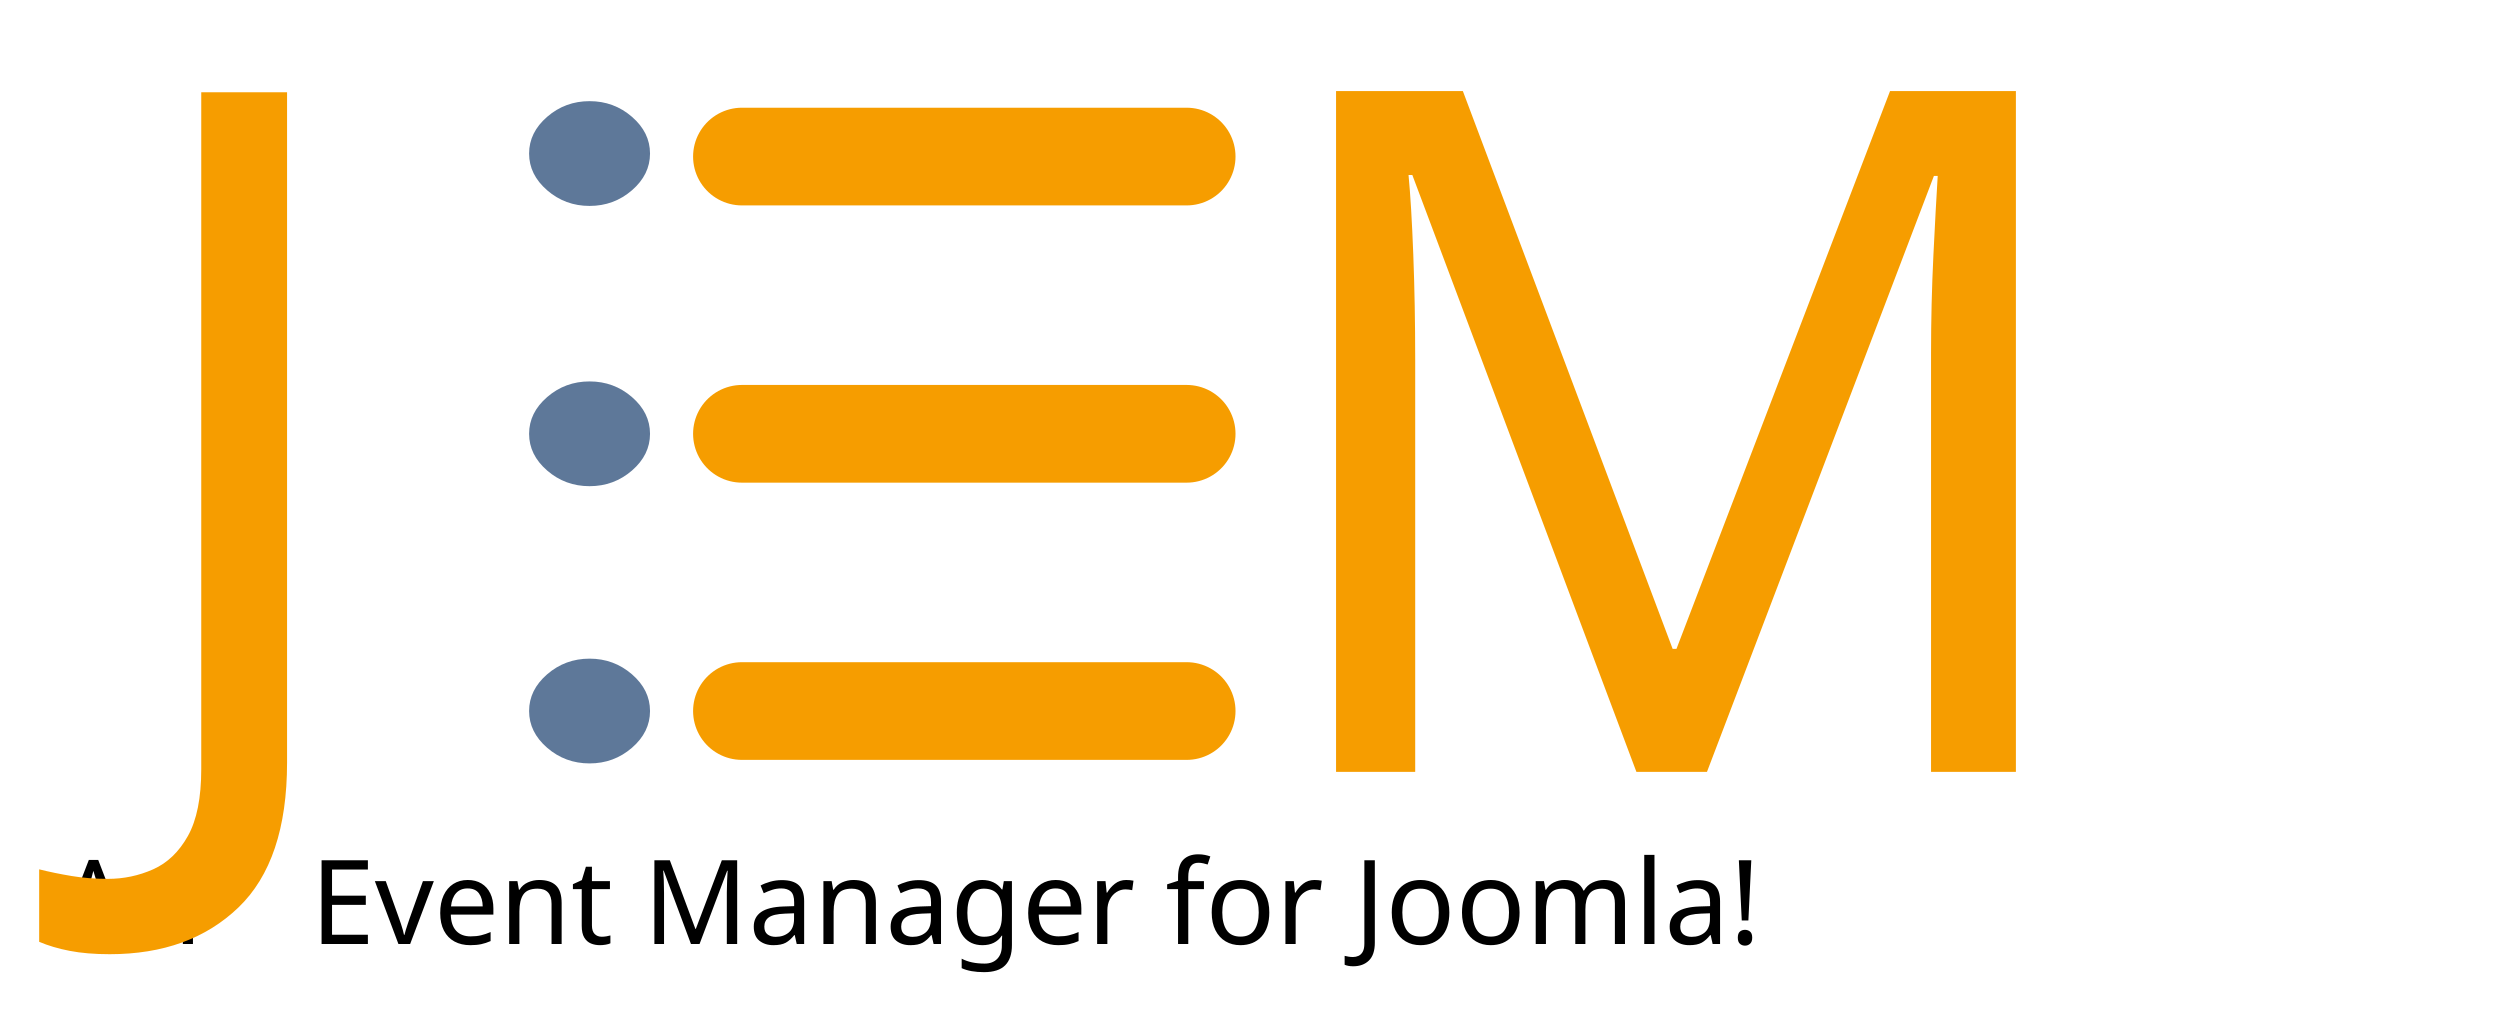
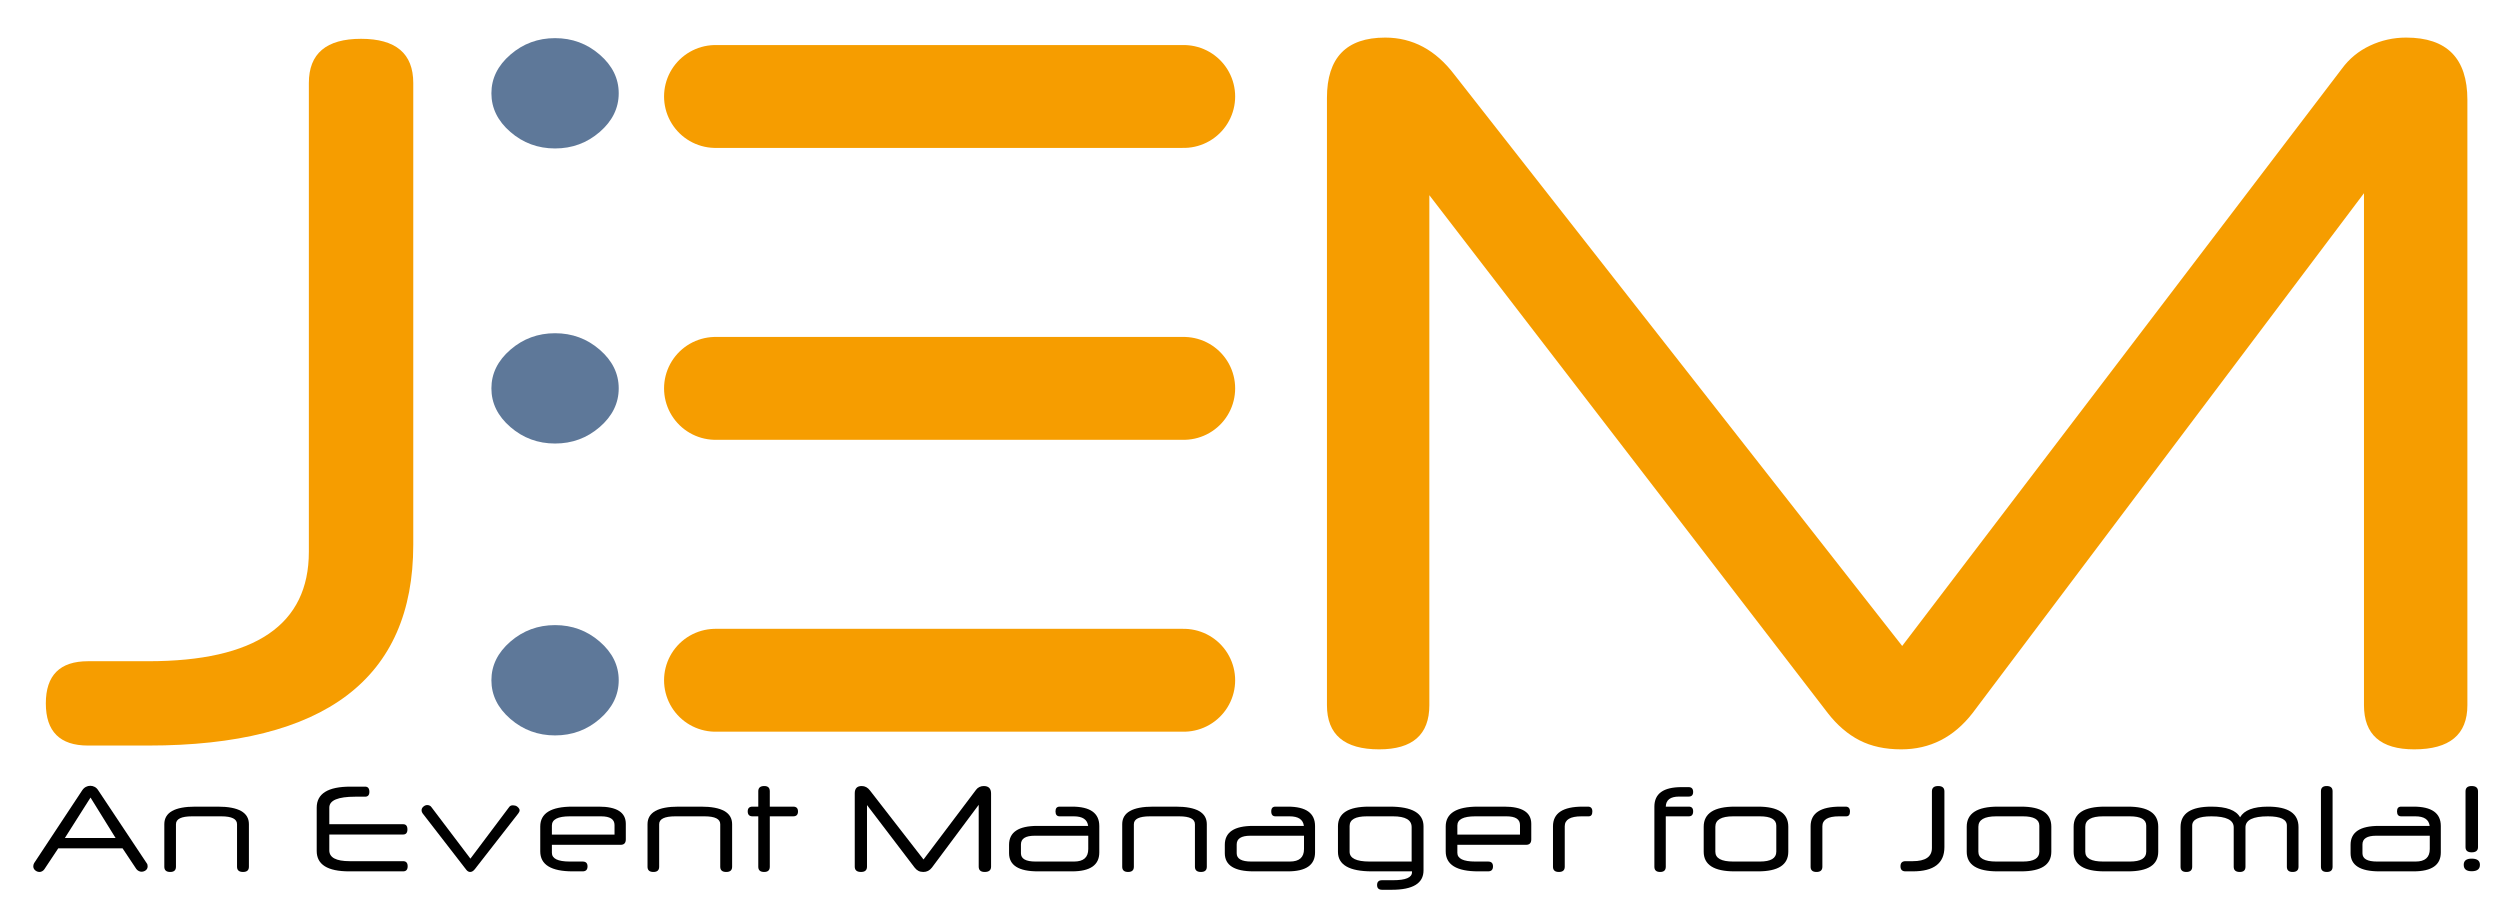
- <svg xmlns="http://www.w3.org/2000/svg" width="100%" height="100%" viewBox="0 0 2150 872" version="1.1" xml:space="preserve" style="fill-rule:evenodd;clip-rule:evenodd;stroke-linecap:round;stroke-miterlimit:2;">
-   <g transform="matrix(1,0,0,1,8,8)">
-     <g id="ArtBoard1" transform="matrix(10.2288,0,0,3.80993,-1210.62,-254.597)">
-       <rect x="118.355" y="66.824" width="208.539" height="224.482" style="fill:none;" />
-       <g transform="matrix(0.0732005,0,0,0.198511,122.317,277.812)">
-         <text x="0px" y="0px" style="font-family:'NeuropolXFree', 'Neuropol X Free';font-size:133.333px;">An<tspan x="256.933px 307.466px 431.733px 555.866px 675.066px 793.866px 854.796px 905.336px 1081.6px 1202.54px 1321.34px 1442.27px 1562px 1681.2px 1742.67px 1793.2px 1848.67px 1967.47px 2028.94px 2079.47px 2140.94px 2259.74px 2378.54px 2534.54px 2572.27px 2693.2px " y="0px 0px 0px 0px 0px 0px 0px 0px 0px 0px 0px 0px 0px 0px 0px 0px 0px 0px 0px 0px 0px 0px 0px 0px 0px 0px "> Event Manager for Joomla!</tspan>
-         </text>
-       </g>
-       <g transform="matrix(0.0977636,0,0,0.262472,106.819,49.7505)">
-         <g transform="matrix(1.01971,0,0,1.01971,-21.5109,-376.639)">
-           <g transform="matrix(804.154,0,0,804.154,2248.88,1076.3)">
-                     </g>
-           <text x="1177.75px" y="1076.3px" style="font-family:'NeuropolXFree', 'Neuropol X Free';font-size:804.154px;fill:rgb(246,157,0);">M</text>
+ <svg xmlns="http://www.w3.org/2000/svg" width="100%" height="100%" viewBox="0 0 2690 978" version="1.1" xml:space="preserve" style="fill-rule:evenodd;clip-rule:evenodd;stroke-linecap:round;stroke-miterlimit:2;">
+   <g id="ArtBoard1" transform="matrix(0.987411,0,0,0.977738,-103.718,0)">
+     <rect x="105.04" y="0" width="2723.75" height="1000" style="fill:none;" />
+     <clipPath id="_clip1">
+       <rect x="105.04" y="0" width="2723.75" height="1000" />
+     </clipPath>
+     <g clip-path="url(#_clip1)">
+       <g id="svg" transform="matrix(1.01275,0,0,1.02277,-57.3973,0)">
+         <g transform="matrix(0.968339,0,0,0.97812,192.721,937.581)">
+           <path d="M38.667,-36.667L95.066,-36.667L67.2,-81.2L38.667,-36.667ZM102.8,-25.333L31.333,-25.333L15.867,-2.267C15.156,-1.289 14.311,-0.556 13.333,-0.067C12.356,0.422 11.467,0.667 10.667,0.667C8.8,0.667 7.156,0.067 5.733,-1.133C4.311,-2.333 3.6,-3.822 3.6,-5.6C3.6,-6.756 3.911,-7.911 4.533,-9.067L58,-89.2C59.155,-90.889 60.511,-92.133 62.067,-92.933C63.622,-93.733 65.244,-94.133 66.933,-94.133C68.622,-94.133 70.244,-93.733 71.8,-92.933C73.355,-92.133 74.666,-90.889 75.733,-89.2L129.466,-9.2C130,-8.578 130.333,-7.933 130.466,-7.267C130.6,-6.6 130.666,-6.044 130.666,-5.6C130.666,-3.733 129.977,-2.267 128.6,-1.2C127.222,-0.133 125.6,0.4 123.733,0.4C122.844,0.4 121.889,0.156 120.866,-0.333C119.844,-0.822 118.933,-1.556 118.133,-2.533L102.8,-25.333Z" style="fill-rule:nonzero;" />
+           <path d="M243.199,-5.067C243.199,-1.244 241.022,0.667 236.666,0.667C232.222,0.667 229.999,-1.244 229.999,-5.067L229.999,-51.867C229.999,-57.644 224.177,-60.533 212.533,-60.533L180,-60.533C168.088,-60.533 162.133,-57.644 162.133,-51.867L162.133,-5.067C162.133,-1.244 160,0.667 155.733,0.667C151.377,0.667 149.2,-1.244 149.2,-5.067L149.2,-51.867C149.2,-64.755 160.666,-71.2 183.6,-71.2L208.666,-71.2C231.688,-71.2 243.199,-64.755 243.199,-51.867L243.199,-5.067Z" style="fill-rule:nonzero;" />
+           <path d="M332.533,-51.867L414.532,-51.867C417.732,-51.867 419.332,-49.955 419.332,-46.133C419.332,-42.4 417.732,-40.533 414.532,-40.533L332.533,-40.533L332.533,-23.067C332.533,-15.156 340.088,-11.2 355.199,-11.2L414.532,-11.2C417.91,-11.2 419.599,-9.333 419.599,-5.6C419.599,-1.867 417.91,0 414.532,0L354.666,0C330.577,0 318.533,-7.467 318.533,-22.4L318.533,-70.133C318.533,-77.778 321.644,-83.533 327.866,-87.4C334.088,-91.266 343.466,-93.2 355.999,-93.2L372.266,-93.2C375.466,-93.2 377.066,-91.289 377.066,-87.466C377.066,-83.911 375.466,-82.133 372.266,-82.133L361.333,-82.133C342.133,-82.133 332.533,-78.133 332.533,-70.133L332.533,-51.867Z" style="fill-rule:nonzero;" />
+           <path d="M494.132,-2.267C492.532,-0.311 490.844,0.667 489.066,0.667C487.377,0.667 485.866,-0.222 484.533,-2L436.266,-63.733C435.466,-64.711 435.066,-65.867 435.066,-67.2C435.066,-68.711 435.733,-70.044 437.066,-71.2C438.399,-72.355 439.822,-72.933 441.333,-72.933C442.222,-72.933 443.088,-72.755 443.933,-72.4C444.777,-72.044 445.466,-71.466 445.999,-70.666L489.332,-14L532.532,-70.933C533.421,-72.089 534.755,-72.666 536.532,-72.666C537.332,-72.666 538.177,-72.555 539.066,-72.333C539.955,-72.111 540.755,-71.711 541.466,-71.133C542.177,-70.555 542.777,-69.933 543.266,-69.266C543.755,-68.6 543.999,-67.911 543.999,-67.2C543.999,-66.133 543.51,-64.978 542.532,-63.733L494.132,-2.267Z" style="fill-rule:nonzero;" />
+           <path d="M579.866,-40.4L649.465,-40.4L649.465,-50.933C649.465,-57.333 644.488,-60.533 634.532,-60.533L599.732,-60.533C586.488,-60.533 579.866,-57.155 579.866,-50.4L579.866,-40.4ZM661.999,-35.2C661.999,-31.2 660.088,-29.2 656.265,-29.2L579.866,-29.2L579.866,-20.4C579.866,-14 586.488,-10.8 599.732,-10.8L613.999,-10.8C617.643,-10.8 619.465,-9.022 619.465,-5.467C619.465,-1.822 617.643,0 613.999,0L603.066,0C578.977,0 566.932,-7.333 566.932,-22L566.932,-49.333C566.932,-63.911 578.843,-71.2 602.666,-71.2L631.999,-71.2C651.999,-71.2 661.999,-64.889 661.999,-52.267L661.999,-35.2Z" style="fill-rule:nonzero;" />
+           <path d="M780.132,-5.067C780.132,-1.244 777.954,0.667 773.599,0.667C769.154,0.667 766.932,-1.244 766.932,-5.067L766.932,-51.867C766.932,-57.644 761.11,-60.533 749.465,-60.533L716.932,-60.533C705.021,-60.533 699.066,-57.644 699.066,-51.867L699.066,-5.067C699.066,-1.244 696.932,0.667 692.666,0.667C688.31,0.667 686.132,-1.244 686.132,-5.067L686.132,-51.867C686.132,-64.755 697.599,-71.2 720.532,-71.2L745.599,-71.2C768.621,-71.2 780.132,-64.755 780.132,-51.867L780.132,-5.067Z" style="fill-rule:nonzero;" />
+           <path d="M821.999,-60.533L821.999,-5.067C821.999,-1.244 819.91,0.667 815.732,0.667C811.377,0.667 809.199,-1.244 809.199,-5.067L809.199,-60.533L802.799,-60.533C799.243,-60.533 797.466,-62.355 797.466,-66C797.466,-69.466 799.243,-71.2 802.799,-71.2L809.199,-71.2L809.199,-88.133C809.199,-91.955 811.421,-93.866 815.866,-93.866C819.954,-93.866 821.999,-91.955 821.999,-88.133L821.999,-71.2L847.999,-71.2C851.554,-71.2 853.332,-69.422 853.332,-65.867C853.332,-62.311 851.554,-60.533 847.999,-60.533L821.999,-60.533Z" style="fill-rule:nonzero;" />
+           <path d="M1067.87,-5.2C1067.87,-1.289 1065.51,0.667 1060.8,0.667C1056.36,0.667 1054.13,-1.289 1054.13,-5.2L1054.13,-73.2L1002.13,-4.133C999.647,-0.933 996.491,0.667 992.669,0.667C990.535,0.667 988.691,0.267 987.135,-0.533C985.58,-1.333 984.18,-2.533 982.935,-4.133L930.002,-72.933L930.002,-5.2C930.002,-1.289 927.78,0.667 923.336,0.667C918.713,0.667 916.402,-1.289 916.402,-5.2L916.402,-85.866C916.402,-91.2 918.98,-93.866 924.136,-93.866C927.78,-93.866 930.847,-92.222 933.336,-88.933L992.802,-13.067L1051.2,-89.733C1052.18,-91.066 1053.42,-92.089 1054.93,-92.8C1056.45,-93.511 1058.05,-93.866 1059.74,-93.866C1065.16,-93.866 1067.87,-91.111 1067.87,-85.6L1067.87,-5.2Z" style="fill-rule:nonzero;" />
+           <path d="M1175.86,-39.2L1116.26,-39.2C1106.13,-39.2 1101.06,-36 1101.06,-29.6L1101.06,-19.867C1101.06,-13.822 1106.48,-10.8 1117.33,-10.8L1160.13,-10.8C1170.62,-10.8 1175.86,-15.378 1175.86,-24.533L1175.86,-39.2ZM1188.13,-20.8C1188.13,-6.933 1178.04,0 1157.86,0L1119.86,0C1098.53,0 1087.86,-6.667 1087.86,-20L1087.86,-29.2C1087.86,-43.067 1098.31,-50 1119.2,-50L1175.73,-50C1174.84,-57.022 1169.55,-60.533 1159.86,-60.533L1144.13,-60.533C1141.02,-60.533 1139.46,-62.355 1139.46,-66C1139.46,-69.466 1141.02,-71.2 1144.13,-71.2L1157.86,-71.2C1178.04,-71.2 1188.13,-64.089 1188.13,-49.867L1188.13,-20.8Z" style="fill-rule:nonzero;" />
+           <path d="M1307.6,-5.067C1307.6,-1.244 1305.42,0.667 1301.07,0.667C1296.62,0.667 1294.4,-1.244 1294.4,-5.067L1294.4,-51.867C1294.4,-57.644 1288.58,-60.533 1276.93,-60.533L1244.4,-60.533C1232.49,-60.533 1226.54,-57.644 1226.54,-51.867L1226.54,-5.067C1226.54,-1.244 1224.4,0.667 1220.14,0.667C1215.78,0.667 1213.6,-1.244 1213.6,-5.067L1213.6,-51.867C1213.6,-64.755 1225.07,-71.2 1248,-71.2L1273.07,-71.2C1296.09,-71.2 1307.6,-64.755 1307.6,-51.867L1307.6,-5.067Z" style="fill-rule:nonzero;" />
+           <path d="M1415.6,-39.2L1356,-39.2C1345.87,-39.2 1340.8,-36 1340.8,-29.6L1340.8,-19.867C1340.8,-13.822 1346.22,-10.8 1357.07,-10.8L1399.87,-10.8C1410.36,-10.8 1415.6,-15.378 1415.6,-24.533L1415.6,-39.2ZM1427.87,-20.8C1427.87,-6.933 1417.78,0 1397.6,0L1359.6,0C1338.27,0 1327.6,-6.667 1327.6,-20L1327.6,-29.2C1327.6,-43.067 1338.05,-50 1358.94,-50L1415.47,-50C1414.58,-57.022 1409.29,-60.533 1399.6,-60.533L1383.87,-60.533C1380.76,-60.533 1379.2,-62.355 1379.2,-66C1379.2,-69.466 1380.76,-71.2 1383.87,-71.2L1397.6,-71.2C1417.78,-71.2 1427.87,-64.089 1427.87,-49.867L1427.87,-20.8Z" style="fill-rule:nonzero;" />
+           <path d="M1535.2,-10.8L1535.2,-48.667C1535.2,-56.578 1528.31,-60.533 1514.53,-60.533L1485.47,-60.533C1472.67,-60.533 1466.27,-56.978 1466.27,-49.867L1466.27,-21.6C1466.27,-14.4 1473.69,-10.8 1488.53,-10.8L1535.2,-10.8ZM1548.4,-1.067C1548.4,13.156 1536.62,20.267 1513.07,20.267L1502.4,20.267C1498.66,20.267 1496.8,18.533 1496.8,15.067C1496.8,11.511 1498.66,9.733 1502.4,9.733L1514.66,9.733C1528.62,9.733 1535.6,6.8 1535.6,0.933L1535.6,0L1491.07,0C1465.91,0 1453.33,-7.156 1453.33,-21.467L1453.33,-49.6C1453.33,-64 1464.8,-71.2 1487.73,-71.2L1510.93,-71.2C1535.91,-71.2 1548.4,-63.955 1548.4,-49.467L1548.4,-1.067Z" style="fill-rule:nonzero;" />
+           <path d="M1586,-40.4L1655.6,-40.4L1655.6,-50.933C1655.6,-57.333 1650.62,-60.533 1640.66,-60.533L1605.86,-60.533C1592.62,-60.533 1586,-57.155 1586,-50.4L1586,-40.4ZM1668.13,-35.2C1668.13,-31.2 1666.22,-29.2 1662.39,-29.2L1586,-29.2L1586,-20.4C1586,-14 1592.62,-10.8 1605.86,-10.8L1620.13,-10.8C1623.77,-10.8 1625.6,-9.022 1625.6,-5.467C1625.6,-1.822 1623.77,0 1620.13,0L1609.2,0C1585.11,0 1573.06,-7.333 1573.06,-22L1573.06,-49.333C1573.06,-63.911 1584.97,-71.2 1608.8,-71.2L1638.13,-71.2C1658.13,-71.2 1668.13,-64.889 1668.13,-52.267L1668.13,-35.2Z" style="fill-rule:nonzero;" />
+           <path d="M1723.86,-60.533C1711.51,-60.533 1705.33,-56.889 1705.33,-49.6L1705.33,-5.067C1705.33,-1.244 1703.15,0.667 1698.8,0.667C1694.44,0.667 1692.26,-1.244 1692.26,-5.067L1692.26,-49.6C1692.26,-64 1703.24,-71.2 1725.2,-71.2L1731.06,-71.2C1734.35,-71.2 1736,-69.422 1736,-65.867C1736,-62.311 1734.62,-60.533 1731.86,-60.533L1723.86,-60.533Z" style="fill-rule:nonzero;" />
+           <path d="M1832.4,-82.266C1822.71,-82.266 1817.77,-78.578 1817.6,-71.2L1843.2,-71.2C1846.39,-71.2 1848,-69.466 1848,-66C1848,-62.355 1846.39,-60.533 1843.2,-60.533L1817.6,-60.533L1817.6,-5.067C1817.6,-1.244 1815.51,0.667 1811.33,0.667C1807.06,0.667 1804.93,-1.244 1804.93,-5.067L1804.93,-71.2C1804.93,-85.511 1814.97,-92.666 1835.06,-92.666L1842.93,-92.666C1846.31,-92.666 1848,-90.889 1848,-87.333C1848,-83.955 1846.35,-82.266 1843.06,-82.266L1832.4,-82.266Z" style="fill-rule:nonzero;" />
+           <path d="M1940.4,-50.267C1940.4,-57.111 1934.31,-60.533 1922.13,-60.533L1892.53,-60.533C1879.29,-60.533 1872.67,-56.711 1872.67,-49.067L1872.67,-21.6C1872.67,-14.4 1879.29,-10.8 1892.53,-10.8L1922.13,-10.8C1934.31,-10.8 1940.4,-14.4 1940.4,-21.6L1940.4,-50.267ZM1953.73,-21.6C1953.73,-7.2 1942.53,0 1920.13,0L1894,0C1871.15,0 1859.73,-7.2 1859.73,-21.6L1859.73,-49.067C1859.73,-63.822 1871.29,-71.2 1894.4,-71.2L1920.13,-71.2C1942.53,-71.2 1953.73,-63.867 1953.73,-49.2L1953.73,-21.6Z" style="fill-rule:nonzero;" />
+           <path d="M2010.13,-60.533C1997.78,-60.533 1991.6,-56.889 1991.6,-49.6L1991.6,-5.067C1991.6,-1.244 1989.42,0.667 1985.07,0.667C1980.71,0.667 1978.53,-1.244 1978.53,-5.067L1978.53,-49.6C1978.53,-64 1989.51,-71.2 2011.47,-71.2L2017.33,-71.2C2020.62,-71.2 2022.27,-69.422 2022.27,-65.867C2022.27,-62.311 2020.89,-60.533 2018.13,-60.533L2010.13,-60.533Z" style="fill-rule:nonzero;" />
+           <path d="M2127.2,-26.667C2127.2,-8.889 2115.47,0 2092,0L2084,0C2080.27,0 2078.4,-1.867 2078.4,-5.6C2078.4,-9.333 2080.27,-11.2 2084,-11.2L2092,-11.2C2106.22,-11.2 2113.33,-16.044 2113.33,-25.733L2113.33,-88C2113.33,-91.911 2115.64,-93.866 2120.27,-93.866C2124.89,-93.866 2127.2,-91.911 2127.2,-88L2127.2,-26.667Z" style="fill-rule:nonzero;" />
+           <path d="M2232.67,-50.267C2232.67,-57.111 2226.58,-60.533 2214.4,-60.533L2184.8,-60.533C2171.56,-60.533 2164.94,-56.711 2164.94,-49.067L2164.94,-21.6C2164.94,-14.4 2171.56,-10.8 2184.8,-10.8L2214.4,-10.8C2226.58,-10.8 2232.67,-14.4 2232.67,-21.6L2232.67,-50.267ZM2246,-21.6C2246,-7.2 2234.8,0 2212.4,0L2186.27,0C2163.42,0 2152,-7.2 2152,-21.6L2152,-49.067C2152,-63.822 2163.56,-71.2 2186.67,-71.2L2212.4,-71.2C2234.8,-71.2 2246,-63.867 2246,-49.2L2246,-21.6Z" style="fill-rule:nonzero;" />
+           <path d="M2351.47,-50.267C2351.47,-57.111 2345.38,-60.533 2333.2,-60.533L2303.6,-60.533C2290.36,-60.533 2283.74,-56.711 2283.74,-49.067L2283.74,-21.6C2283.74,-14.4 2290.36,-10.8 2303.6,-10.8L2333.2,-10.8C2345.38,-10.8 2351.47,-14.4 2351.47,-21.6L2351.47,-50.267ZM2364.8,-21.6C2364.8,-7.2 2353.6,0 2331.2,0L2305.07,0C2282.22,0 2270.8,-7.2 2270.8,-21.6L2270.8,-49.067C2270.8,-63.822 2282.36,-71.2 2305.47,-71.2L2331.2,-71.2C2353.6,-71.2 2364.8,-63.867 2364.8,-49.2L2364.8,-21.6Z" style="fill-rule:nonzero;" />
+           <path d="M2520.67,-5.067C2520.67,-1.244 2518.49,0.667 2514.14,0.667C2509.87,0.667 2507.74,-1.244 2507.74,-5.067L2507.74,-50.4C2507.74,-57.155 2500.71,-60.533 2486.67,-60.533C2470.05,-60.533 2461.74,-56.489 2461.74,-48.4L2461.74,-5.067C2461.74,-1.244 2459.65,0.667 2455.47,0.667C2450.93,0.667 2448.67,-1.244 2448.67,-5.067L2448.67,-48.4C2448.67,-56.489 2440.4,-60.533 2423.87,-60.533C2409.65,-60.533 2402.54,-57.111 2402.54,-50.267L2402.54,-5.067C2402.54,-1.244 2400.36,0.667 2396,0.667C2391.74,0.667 2389.6,-1.244 2389.6,-5.067L2389.6,-48.667C2389.6,-63.689 2401.02,-71.2 2423.87,-71.2C2440.67,-71.2 2451.29,-67.289 2455.74,-59.467C2460.27,-67.289 2470.58,-71.2 2486.67,-71.2C2509.34,-71.2 2520.67,-63.689 2520.67,-48.667L2520.67,-5.067Z" style="fill-rule:nonzero;" />
+           <path d="M2558.54,-5.067C2558.54,-1.244 2556.4,0.667 2552.14,0.667C2547.78,0.667 2545.6,-1.244 2545.6,-5.067L2545.6,-88.133C2545.6,-91.955 2547.74,-93.866 2552,-93.866C2556.36,-93.866 2558.54,-91.955 2558.54,-88.133L2558.54,-5.067Z" style="fill-rule:nonzero;" />
+           <path d="M2666.53,-39.2L2606.93,-39.2C2596.8,-39.2 2591.73,-36 2591.73,-29.6L2591.73,-19.867C2591.73,-13.822 2597.15,-10.8 2608,-10.8L2650.8,-10.8C2661.29,-10.8 2666.53,-15.378 2666.53,-24.533L2666.53,-39.2ZM2678.8,-20.8C2678.8,-6.933 2668.71,0 2648.53,0L2610.53,0C2589.2,0 2578.53,-6.667 2578.53,-20L2578.53,-29.2C2578.53,-43.067 2588.98,-50 2609.87,-50L2666.4,-50C2665.51,-57.022 2660.22,-60.533 2650.53,-60.533L2634.8,-60.533C2631.69,-60.533 2630.13,-62.355 2630.13,-66C2630.13,-69.466 2631.69,-71.2 2634.8,-71.2L2648.53,-71.2C2668.71,-71.2 2678.8,-64.089 2678.8,-49.867L2678.8,-20.8Z" style="fill-rule:nonzero;" />
+           <path d="M2722.26,-7.2C2722.26,-2.489 2719.2,-0.133 2713.06,-0.133C2707.2,-0.133 2704.26,-2.489 2704.26,-7.2C2704.26,-11.733 2707.2,-14 2713.06,-14C2719.2,-14 2722.26,-11.733 2722.26,-7.2ZM2720.13,-26.667C2720.13,-22.844 2717.77,-20.933 2713.06,-20.933C2708.53,-20.933 2706.26,-22.844 2706.26,-26.667L2706.26,-88C2706.26,-91.911 2708.53,-93.866 2713.06,-93.866C2717.77,-93.866 2720.13,-91.911 2720.13,-88L2720.13,-26.667Z" style="fill-rule:nonzero;" />
        </g>
-         <g transform="matrix(7.7519,0,0,7.7519,489.41,50.2006)">
-           <g>
-             <g transform="matrix(1,0,0,1,1.54801,0)">
-               <path d="M31.817,79.766L81.154,79.766" style="fill:none;stroke:rgb(246,157,0);stroke-width:10.84px;" />
-             </g>
-             <g transform="matrix(1,0,0,1,1.54801,0)">
-               <path d="M31.817,49.01L81.154,49.01" style="fill:none;stroke:rgb(246,157,0);stroke-width:10.84px;" />
-             </g>
-             <g transform="matrix(1,0,0,1,1.54801,0)">
-               <path d="M31.817,18.253L81.154,18.253" style="fill:none;stroke:rgb(246,157,0);stroke-width:10.84px;" />
-             </g>
-             <g transform="matrix(1.09118,0,0,0.945455,-1.04299,4.35087)">
-               <path d="M16.041,85.913C14.392,85.913 12.955,85.301 11.729,84.077C10.505,82.853 9.893,81.415 9.893,79.765C9.893,78.116 10.505,76.68 11.729,75.456C12.955,74.232 14.392,73.619 16.041,73.619C17.69,73.619 19.127,74.232 20.352,75.456C21.576,76.68 22.188,78.116 22.188,79.765C22.188,81.415 21.576,82.853 20.352,84.077C19.127,85.301 17.69,85.913 16.041,85.913Z" style="fill:rgb(94,120,153);fill-rule:nonzero;" />
-             </g>
-             <g transform="matrix(1.09118,0,0,0.945455,-1.04299,2.67375)">
-               <path d="M16.041,55.156C14.392,55.156 12.955,54.544 11.729,53.32C10.505,52.096 9.893,50.659 9.893,49.009C9.893,47.36 10.505,45.923 11.729,44.699C12.955,43.475 14.392,42.863 16.041,42.863C17.69,42.863 19.127,43.475 20.352,44.699C21.576,45.923 22.188,47.36 22.188,49.009C22.188,50.659 21.576,52.096 20.352,53.32C19.127,54.544 17.69,55.156 16.041,55.156Z" style="fill:rgb(94,120,153);fill-rule:nonzero;" />
-             </g>
-             <g transform="matrix(1.09118,0,0,0.945455,-1.04299,0.660327)">
-               <path d="M16.041,24.4C14.392,24.4 12.955,23.788 11.729,22.564C10.505,21.34 9.893,19.902 9.893,18.252C9.893,16.603 10.505,15.167 11.729,13.943C12.955,12.718 14.392,12.106 16.041,12.106C17.69,12.106 19.127,12.718 20.352,13.943C21.576,15.167 22.188,16.603 22.188,18.252C22.188,19.902 21.576,21.34 20.352,22.564C19.127,23.788 17.69,24.4 16.041,24.4Z" style="fill:rgb(94,120,153);fill-rule:nonzero;" />
+         <g transform="matrix(1.3173,0,0,1.3173,-55.1472,-148.707)">
+           <g transform="matrix(1.01971,0,0,1.01971,-21.5109,-376.639)">
+             <path d="M2158.01,1044.94C2158.01,1068.53 2143.8,1080.32 2115.39,1080.32C2088.58,1080.32 2075.18,1068.53 2075.18,1044.94L2075.18,634.82L1761.56,1051.37C1746.55,1070.67 1727.52,1080.32 1704.47,1080.32C1691.6,1080.32 1680.48,1077.91 1671.09,1073.08C1661.71,1068.26 1653.27,1061.02 1645.76,1051.37L1326.51,636.428L1326.51,1044.94C1326.51,1068.53 1313.11,1080.32 1286.31,1080.32C1258.43,1080.32 1244.49,1068.53 1244.49,1044.94L1244.49,558.426C1244.49,526.259 1260.04,510.176 1291.13,510.176C1313.11,510.176 1331.61,520.094 1346.62,539.93L1705.27,997.493L2057.49,535.105C2063.39,527.064 2070.89,520.898 2080.01,516.61C2089.12,512.321 2098.77,510.176 2108.95,510.176C2141.66,510.176 2158.01,526.796 2158.01,560.034L2158.01,1044.94Z" style="fill:rgb(246,157,0);fill-rule:nonzero;" />
+           </g>
+           <g transform="matrix(7.7519,0,0,7.7519,489.41,50.2006)">
+             <g>
+               <g transform="matrix(1,0,0,1,1.54801,0)">
+                 <path d="M31.817,79.766L81.154,79.766" style="fill:none;stroke:rgb(246,157,0);stroke-width:10.84px;" />
+               </g>
+               <g transform="matrix(1,0,0,1,1.54801,0)">
+                 <path d="M31.817,49.01L81.154,49.01" style="fill:none;stroke:rgb(246,157,0);stroke-width:10.84px;" />
+               </g>
+               <g transform="matrix(1,0,0,1,1.54801,0)">
+                 <path d="M31.817,18.253L81.154,18.253" style="fill:none;stroke:rgb(246,157,0);stroke-width:10.84px;" />
+               </g>
+               <g transform="matrix(1.09118,0,0,0.945455,-1.04299,4.35087)">
+                 <path d="M16.041,85.913C14.392,85.913 12.955,85.301 11.729,84.077C10.505,82.853 9.893,81.415 9.893,79.765C9.893,78.116 10.505,76.68 11.729,75.456C12.955,74.232 14.392,73.619 16.041,73.619C17.69,73.619 19.127,74.232 20.352,75.456C21.576,76.68 22.188,78.116 22.188,79.765C22.188,81.415 21.576,82.853 20.352,84.077C19.127,85.301 17.69,85.913 16.041,85.913Z" style="fill:rgb(94,120,153);fill-rule:nonzero;" />
+               </g>
+               <g transform="matrix(1.09118,0,0,0.945455,-1.04299,2.67375)">
+                 <path d="M16.041,55.156C14.392,55.156 12.955,54.544 11.729,53.32C10.505,52.096 9.893,50.659 9.893,49.009C9.893,47.36 10.505,45.923 11.729,44.699C12.955,43.475 14.392,42.863 16.041,42.863C17.69,42.863 19.127,43.475 20.352,44.699C21.576,45.923 22.188,47.36 22.188,49.009C22.188,50.659 21.576,52.096 20.352,53.32C19.127,54.544 17.69,55.156 16.041,55.156Z" style="fill:rgb(94,120,153);fill-rule:nonzero;" />
+               </g>
+               <g transform="matrix(1.09118,0,0,0.945455,-1.04299,0.660327)">
+                 <path d="M16.041,24.4C14.392,24.4 12.955,23.788 11.729,22.564C10.505,21.34 9.893,19.902 9.893,18.252C9.893,16.603 10.505,15.167 11.729,13.943C12.955,12.718 14.392,12.106 16.041,12.106C17.69,12.106 19.127,12.718 20.352,13.943C21.576,15.167 22.188,16.603 22.188,18.252C22.188,19.902 21.576,21.34 20.352,22.564C19.127,23.788 17.69,24.4 16.041,24.4Z" style="fill:rgb(94,120,153);fill-rule:nonzero;" />
+               </g>
            </g>
          </g>
-         </g>
-         <g transform="matrix(1,0,0,1,-970.123,-354.43)">
-           <g transform="matrix(820,0,0,820,1563.97,1076.3)">
-                     </g>
-           <text x="1177.75px" y="1076.3px" style="font-family:'NeuropolXFree', 'Neuropol X Free';font-size:820px;fill:rgb(246,157,0);">J</text>
+           <g transform="matrix(1,0,0,1,-970.123,-354.43)">
+             <path d="M1471.31,912.3C1471.31,1021.63 1399.14,1076.3 1254.83,1076.3L1205.62,1076.3C1182.66,1076.3 1171.18,1064.82 1171.18,1041.86C1171.18,1018.9 1182.66,1007.42 1205.62,1007.42L1254.83,1007.42C1342.29,1007.42 1386.03,977.627 1386.03,918.04L1386.03,535.1C1386.03,511.047 1400.24,499.02 1428.66,499.02C1457.09,499.02 1471.31,511.047 1471.31,535.1L1471.31,912.3Z" style="fill:rgb(246,157,0);fill-rule:nonzero;" />
+           </g>
        </g>
      </g>
    </g>
  </g>
</svg>
